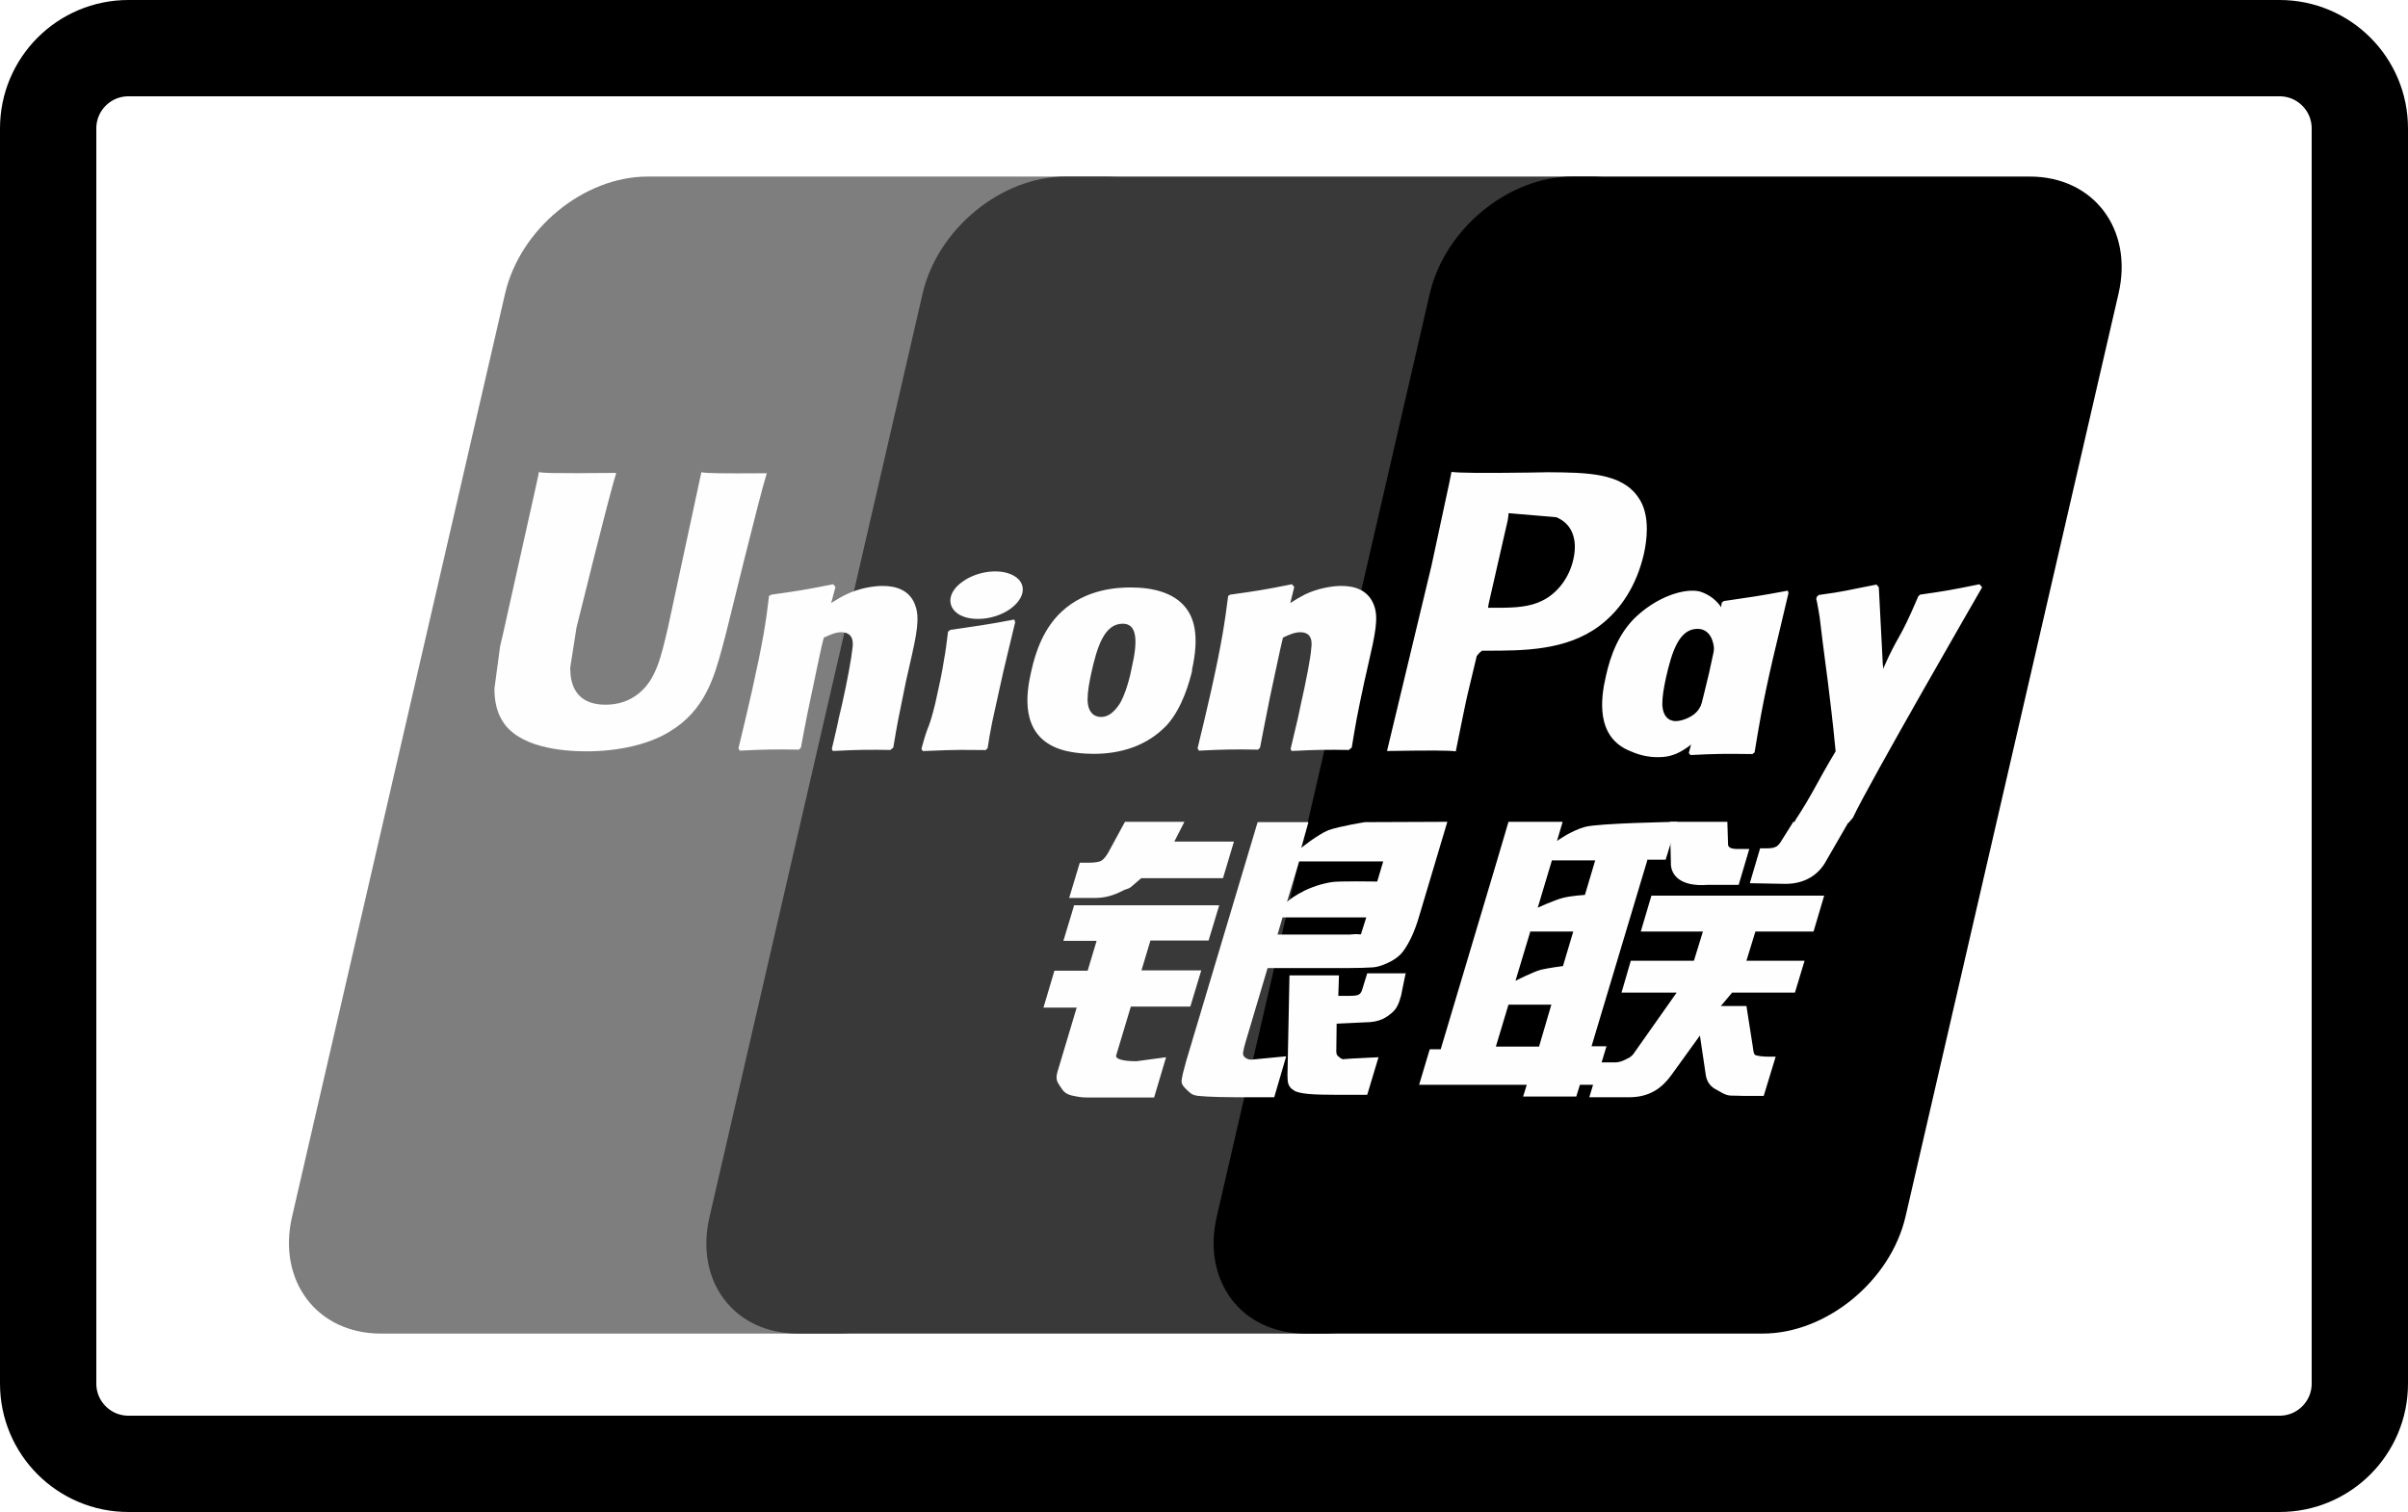
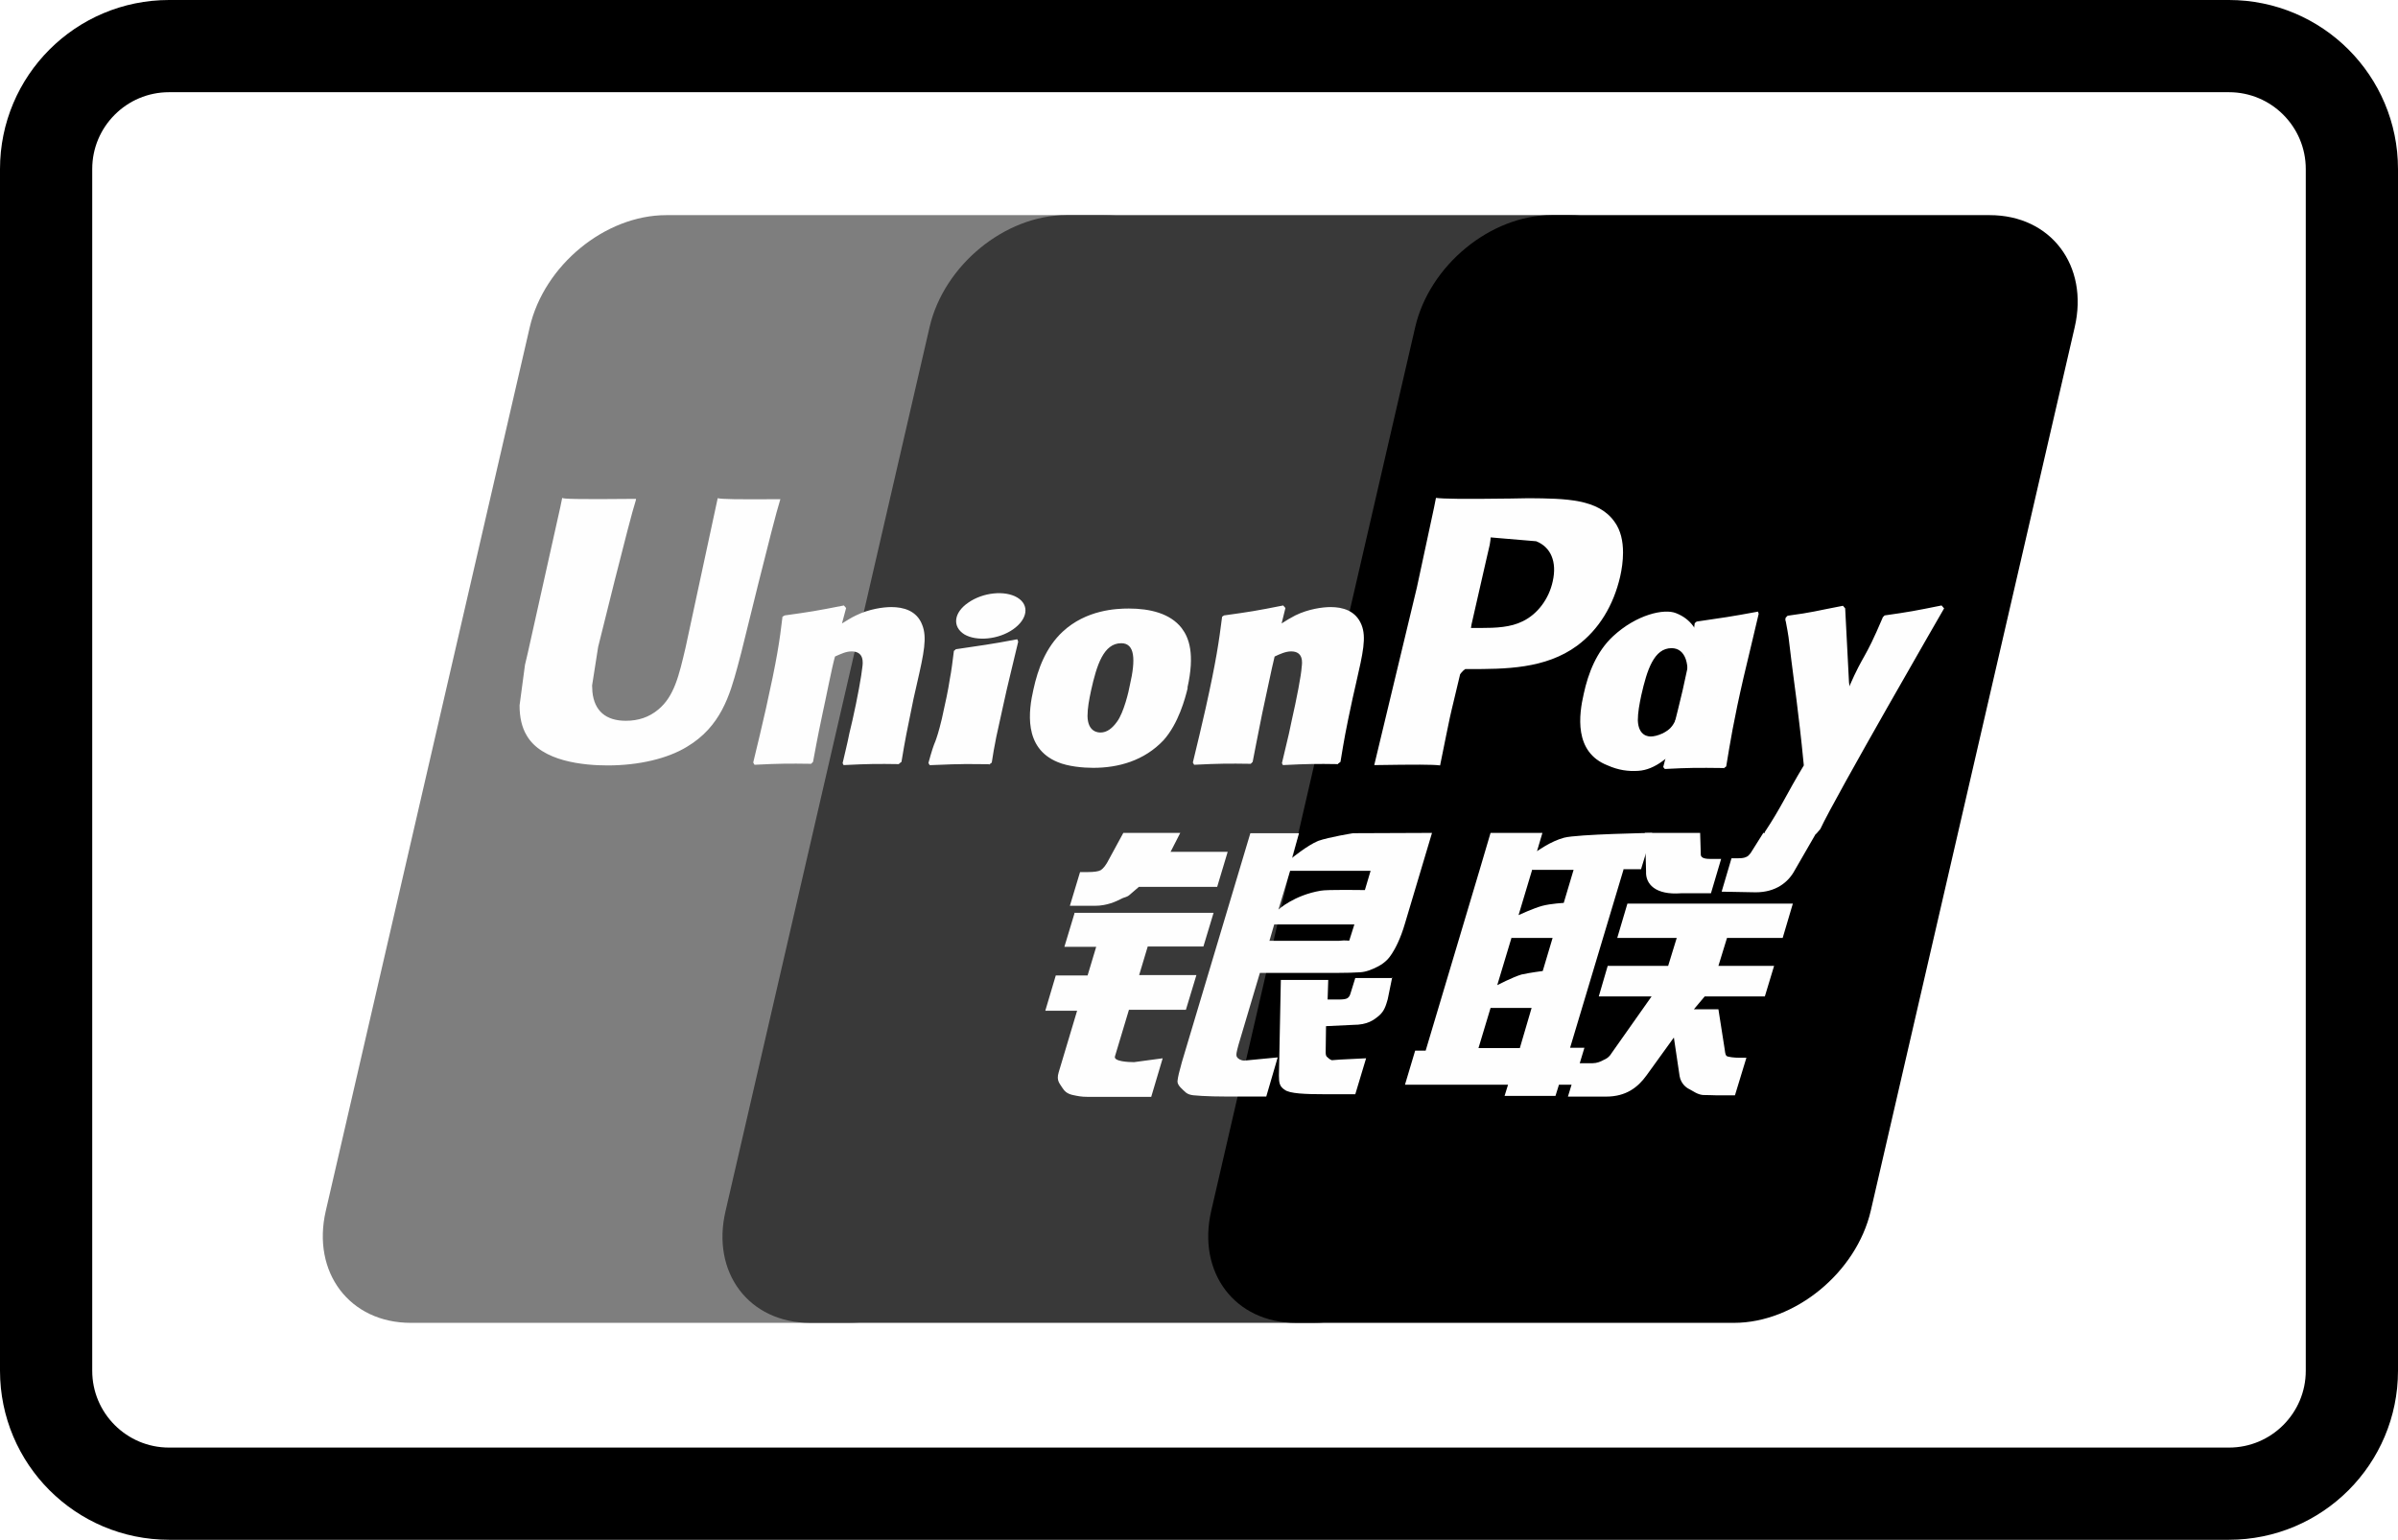
- <svg xmlns="http://www.w3.org/2000/svg" width="750" height="471" viewBox="0 0 750 471" id="svg2" version="1.1">
+ <svg xmlns="http://www.w3.org/2000/svg" width="780" height="501" viewBox="0 0 780 501" id="svg2" version="1.1">
  <defs id="defs26" />
-   <g fill="none" fill-rule="evenodd" id="g4">
-     <rect width="720" height="441" x="15" y="15" stroke="#393939" stroke-width="30" rx="25" id="rect6" style="stroke:#000000;stroke-opacity:1" />
-     <path fill="#7E7E7E" d="M201.81,55 L344.203,55 C364.072,55 376.49,71.406 371.833,91.47 L305.5,378.948 C300.844,399.012 280.871,415.418 261.002,415.418 L118.609,415.418 C98.74,415.418 86.322,399.012 90.978,378.948 L157.312,91.47 C161.968,71.302 181.837,55 201.706,55 L201.81,55 Z" id="path8" />
-     <path fill="#393939" d="M331.75,55 L495.565,55 C515.434,55 506.431,71.406 501.774,91.47 L435.441,378.948 C430.784,399.012 432.233,415.418 412.364,415.418 L248.549,415.418 C228.577,415.418 216.262,399.012 221.022,378.948 L287.356,91.47 C292.012,71.302 311.881,55 331.854,55 L331.75,55 Z" id="path10" />
-     <path fill="#000" d="M489.815,55 L632.209,55 C652.078,55 664.496,71.406 659.839,91.47 L593.506,378.948 C588.849,399.012 568.877,415.418 549.008,415.418 L406.614,415.418 C386.642,415.418 374.327,399.012 378.984,378.948 L445.317,91.47 C449.974,71.302 469.843,55 489.711,55 L489.815,55 Z" id="path12" />
-     <path fill="#FEFEFE" d="M465.905,326.015 L479.358,326.015 L483.187,312.952 L469.837,312.952 L465.905,326.015 L465.905,326.015 Z M476.667,290.067 L476.667,290.067 L472.01,305.533 C472.01,305.533 477.081,302.92 479.875,302.084 C482.669,301.457 486.808,300.935 486.808,300.935 L490.016,290.171 L476.564,290.171 L476.667,290.067 Z M483.394,267.913 L483.394,267.913 L478.944,282.752 C478.944,282.752 483.911,280.453 486.705,279.721 C489.499,278.99 493.638,278.781 493.638,278.781 L496.846,268.017 L483.497,268.017 L483.394,267.913 Z M513.093,267.913 L513.093,267.913 L495.708,325.91 L500.365,325.91 L496.743,337.927 L492.086,337.927 L490.948,341.585 L474.39,341.585 L475.529,337.927 L442,337.927 L445.311,326.851 L448.726,326.851 L466.319,267.913 L469.837,256 L486.705,256 L484.946,261.956 C484.946,261.956 489.396,258.717 493.742,257.567 C497.985,256.418 522.407,256 522.407,256 L518.785,267.808 L512.99,267.808 L513.093,267.913 Z" id="path14" />
-     <path fill="#FEFEFE" d="M520 256L538.006 256 538.213 262.792C538.11 263.942 539.041 264.464 541.214 264.464L544.836 264.464 541.525 275.646 531.797 275.646C523.415 276.273 520.207 272.615 520.414 268.54L520.103 256.104 520 256zM522.216 309.2L505.038 309.2 507.935 299.273 527.597 299.273 530.391 290.181 511.04 290.181 514.351 279 568.163 279 564.852 290.181 546.742 290.181 543.948 299.273 562.057 299.273 559.056 309.2 539.498 309.2 535.98 313.38 543.948 313.38 545.914 325.92C546.121 327.174 546.121 328.01 546.535 328.533 546.949 328.951 549.329 329.16 550.674 329.16L553.054 329.16 549.329 341.386 543.223 341.386C542.292 341.386 540.843 341.282 538.877 341.282 537.014 341.073 535.773 340.028 534.531 339.401 533.392 338.878 531.737 337.52 531.323 335.116L529.46 322.576 520.56 334.907C517.766 338.774 513.938 341.804 507.418 341.804L495 341.804 498.311 330.936 503.072 330.936C504.417 330.936 505.659 330.414 506.59 329.891 507.522 329.473 508.349 329.055 509.177 327.697L522.216 309.2 522.216 309.2zM334.314 282L379.743 282 376.431 292.972 358.322 292.972 355.528 302.273 374.155 302.273 370.74 313.559 352.216 313.559 347.663 328.711C347.146 330.383 352.113 330.592 353.872 330.592L363.186 329.338 359.46 341.878 338.556 341.878C336.901 341.878 335.659 341.669 333.796 341.251 332.037 340.833 331.209 339.997 330.485 338.848 329.76 337.594 328.518 336.653 329.346 333.936L335.348 313.872 325 313.872 328.415 302.377 338.763 302.377 341.557 293.077 331.209 293.077 334.521 282.104 334.314 282zM365.701 262.165L384.328 262.165 380.913 273.556 355.456 273.556 352.662 275.959C351.42 277.109 351.11 276.691 349.557 277.527 348.109 278.258 345.108 279.721 341.175 279.721L333 279.721 336.311 268.749 338.795 268.749C340.865 268.749 342.314 268.54 343.038 268.122 343.866 267.599 344.797 266.45 345.729 264.569L350.385 256 368.909 256 365.701 262.27 365.701 262.165zM400.809 280.975C400.809 280.975 405.879 276.273 414.572 274.81 416.538 274.392 428.956 274.601 428.956 274.601L430.819 268.331 404.638 268.331 400.809 281.08 400.809 280.975zM425.438 285.782L425.438 285.782 399.463 285.782 397.911 291.112 420.471 291.112C423.161 290.798 423.679 291.216 423.886 291.007L425.541 285.782 425.438 285.782zM391.702 256.104L391.702 256.104 407.535 256.104 405.259 264.151C405.259 264.151 410.226 260.075 413.744 258.612 417.263 257.358 425.127 256.104 425.127 256.104L450.791 256 441.995 285.469C440.546 290.485 438.787 293.724 437.752 295.292 436.821 296.755 435.683 298.113 433.406 299.367 431.233 300.517 429.267 301.248 427.404 301.353 425.748 301.457 423.058 301.562 419.539 301.562L394.807 301.562 387.873 324.865C387.252 327.164 386.942 328.313 387.356 328.94 387.666 329.463 388.598 330.09 389.736 330.09L400.602 329.045 396.876 341.794 384.665 341.794C380.733 341.794 377.939 341.689 375.973 341.585 374.11 341.376 372.144 341.585 370.798 340.54 369.66 339.495 367.901 338.136 368.004 336.778 368.108 335.524 368.625 333.434 369.453 330.508L391.702 256.104 391.702 256.104z" id="path16" />
-     <path fill="#FEFEFE" d="M437.84 303L436.391 310.106C435.771 312.3 435.253 313.972 433.597 315.435 431.838 316.898 429.872 318.466 425.112 318.466L416.316 318.884 416.212 326.826C416.109 329.02 416.73 328.811 417.04 329.229 417.454 329.647 417.764 329.752 418.178 329.961L420.972 329.752 429.355 329.334 425.836 341.038 416.212 341.038C409.486 341.038 404.415 340.829 402.863 339.575 401.207 338.53 401 337.276 401 334.977L401.621 303.836 417.04 303.836 416.833 310.21 420.558 310.21C421.8 310.21 422.732 310.106 423.249 309.792 423.766 309.479 424.077 308.956 424.284 308.225L425.836 303.209 437.944 303.209 437.84 303zM218.47 147C217.953 149.508 208.019 195.592 208.019 195.592 205.845 204.893 204.293 211.581 199.119 215.865 196.118 218.373 192.599 219.522 188.564 219.522 182.044 219.522 178.319 216.283 177.698 210.118L177.594 208.028C177.594 208.028 179.56 195.592 179.56 195.488 179.56 195.488 189.909 153.479 191.772 147.94 191.875 147.627 191.875 147.418 191.875 147.313 171.696 147.522 168.074 147.313 167.867 147 167.763 147.418 167.246 150.03 167.246 150.03L156.691 197.369 155.759 201.34 154 214.507C154 218.373 154.724 221.612 156.277 224.225 161.14 232.794 174.904 234.048 182.665 234.048 192.703 234.048 202.12 231.853 208.432 227.987 219.505 221.403 222.403 211.058 224.886 201.967L226.128 197.264C226.128 197.264 236.787 153.688 238.65 148.045 238.753 147.731 238.753 147.522 238.857 147.418 224.162 147.522 219.919 147.418 218.47 147.104L218.47 147zM277.499 233.623C270.359 233.518 267.772 233.518 259.389 233.936L259.079 233.309C259.803 230.07 260.631 226.935 261.252 223.695L262.287 219.306C263.839 212.514 265.288 204.467 265.495 202.064 265.702 200.601 266.116 196.943 261.976 196.943 260.217 196.943 258.458 197.779 256.595 198.615 255.56 202.273 253.594 212.514 252.559 217.112 250.49 226.935 250.386 228.084 249.455 232.891L248.834 233.518C241.487 233.414 238.9 233.414 230.414 233.832L230 233.1C231.449 227.248 232.794 221.396 234.139 215.544 237.658 199.765 238.589 193.704 239.521 185.657L240.245 185.239C248.524 184.09 250.49 183.776 259.493 182L260.217 182.836 258.872 187.852C260.424 186.911 261.873 185.971 263.425 185.239 267.668 183.149 272.325 182.522 274.912 182.522 278.844 182.522 283.191 183.672 284.95 188.27 286.606 192.345 285.571 197.361 283.294 207.289L282.156 212.305C279.879 223.382 279.465 225.367 278.223 232.891L277.396 233.518 277.499 233.623zM306.558 233.65C302.212 233.65 299.418 233.546 296.727 233.65 294.037 233.65 291.45 233.859 287.414 233.964L287.207 233.65 287 233.232C288.138 229.052 288.656 227.589 289.277 226.126 289.794 224.663 290.311 223.2 291.346 218.916 292.588 213.377 293.416 209.511 293.933 206.062 294.554 202.823 294.865 200.001 295.279 196.762L295.589 196.553 295.9 196.239C300.246 195.612 302.937 195.194 305.731 194.776 308.525 194.358 311.422 193.836 315.872 193L316.079 193.418 316.182 193.836C315.355 197.284 314.527 200.733 313.699 204.181 312.871 207.63 312.043 211.078 311.319 214.527 309.766 221.842 309.042 224.559 308.732 226.544 308.318 228.425 308.214 229.366 307.593 233.128L307.179 233.441 306.765 233.755 306.558 233.65zM352.499 207.975C352.189 209.856 350.533 216.858 348.36 219.784 346.808 221.978 345.048 223.337 342.979 223.337 342.358 223.337 338.839 223.337 338.736 218.007 338.736 215.395 339.253 212.678 339.874 209.752 341.737 201.287 344.014 194.286 349.705 194.286 354.155 194.286 354.466 199.511 352.499 207.975L352.499 207.975zM371.23 208.811L371.23 208.811C373.713 197.734 371.747 192.509 369.367 189.374 365.642 184.567 359.019 183 352.189 183 348.05 183 338.322 183.418 330.664 190.524 325.18 195.644 322.593 202.646 321.144 209.334 319.591 216.126 317.832 228.353 329.009 232.951 332.423 234.414 337.391 234.832 340.599 234.832 348.774 234.832 357.156 232.533 363.469 225.845 368.332 220.411 370.505 212.26 371.333 208.811L371.23 208.811zM545.662 234.891C536.969 234.787 534.486 234.787 526.517 235.205L526 234.578C528.173 226.322 530.346 217.962 532.313 209.602 534.796 198.734 535.417 194.136 536.245 187.762L536.866 187.239C545.455 185.985 547.835 185.672 556.838 184L557.045 184.731C555.389 191.628 553.837 198.421 552.181 205.213 548.87 219.53 547.732 226.845 546.49 234.369L545.662 234.996 545.662 234.891z" id="path18" />
-     <path fill="#FEFEFE" d="M533.16 209.374C532.746 211.15 531.09 218.256 528.917 221.182 527.468 223.272 523.95 224.631 521.984 224.631 521.363 224.631 517.948 224.631 517.741 219.406 517.741 216.793 518.258 214.076 518.879 211.15 520.742 202.895 523.018 195.893 528.71 195.893 533.16 195.893 535.126 201.014 533.16 209.478L533.16 209.374zM550.235 210.21L550.235 210.21C552.718 199.133 542.577 209.269 541.025 205.612 538.541 199.864 540.093 188.369 530.159 184.503 526.33 182.935 517.327 184.921 509.669 192.027 504.288 197.043 501.597 204.044 500.149 210.732 498.596 217.42 496.837 229.751 507.91 234.036 511.428 235.603 514.636 236.021 517.844 235.812 529.021 235.185 537.506 218.152 543.819 211.464 548.682 206.134 549.51 213.449 550.235 210.21L550.235 210.21zM420.292 233.623C413.152 233.518 410.668 233.518 402.286 233.936L401.975 233.309C402.7 230.07 403.528 226.935 404.252 223.695L405.183 219.306C406.736 212.514 408.288 204.467 408.391 202.064 408.598 200.601 409.012 196.943 404.976 196.943 403.217 196.943 401.355 197.779 399.595 198.615 398.664 202.273 396.594 212.514 395.559 217.112 393.593 226.935 393.386 228.084 392.455 232.891L391.834 233.518C384.487 233.414 381.9 233.414 373.414 233.832L373 233.1C374.449 227.248 375.794 221.396 377.139 215.544 380.658 199.765 381.486 193.704 382.521 185.657L383.141 185.239C391.42 184.09 393.49 183.776 402.389 182L403.114 182.836 401.872 187.852C403.321 186.911 404.873 185.971 406.322 185.239 410.565 183.149 415.221 182.522 417.808 182.522 421.741 182.522 425.984 183.672 427.846 188.27 429.502 192.345 428.364 197.361 426.087 207.289L424.949 212.305C422.569 223.382 422.258 225.367 421.016 232.891L420.189 233.518 420.292 233.623zM482.293 147.104L476.291 147.209C460.768 147.418 454.559 147.313 452.076 147 451.869 148.149 451.455 150.135 451.455 150.135 451.455 150.135 445.867 176.051 445.867 176.155 445.867 176.155 432.621 231.331 432 233.943 445.556 233.734 451.041 233.734 453.421 234.048 453.939 231.435 457.043 216.074 457.147 216.074 457.147 216.074 459.837 204.788 459.941 204.37 459.941 204.37 460.768 203.221 461.596 202.698L462.838 202.698C474.532 202.698 487.674 202.698 498.023 195.07 505.06 189.845 509.82 182.007 511.993 172.602 512.51 170.303 512.924 167.586 512.924 164.765 512.924 161.107 512.2 157.554 510.13 154.733 504.853 147.313 494.401 147.209 482.293 147.104L482.293 147.104zM490.054 174.17L490.054 174.17C488.813 179.917 485.087 184.829 480.327 187.128 476.395 189.113 471.634 189.322 466.667 189.322L463.459 189.322 463.666 188.068C463.666 188.068 469.565 162.152 469.565 162.257L469.772 160.898 469.875 159.853 472.255 160.062C472.255 160.062 484.466 161.107 484.673 161.107 489.433 162.988 491.503 167.795 490.054 174.17L490.054 174.17zM617.261 182.836L616.537 182C607.741 183.776 606.085 184.09 598.013 185.239L597.392 185.866C597.392 185.971 597.289 186.075 597.289 186.284L597.289 186.18C591.287 200.287 591.39 197.257 586.527 208.334 586.527 207.811 586.527 207.498 586.423 206.975L585.181 182.94 584.457 182.104C575.143 183.881 574.937 184.194 566.451 185.344L565.83 185.971C565.726 186.284 565.726 186.598 565.726 186.911L565.83 187.016C566.865 192.554 566.658 191.3 567.693 199.974 568.21 204.258 568.831 208.543 569.348 212.723 570.176 219.829 570.694 223.277 571.729 234.041 565.933 243.655 564.588 247.312 559 255.776L559.31 256.612C567.693 256.299 569.555 256.299 575.764 256.299L577.11 254.731C581.766 244.595 617.365 182.94 617.365 182.94L617.261 182.836zM314.544 189.758C319.304 186.414 319.925 181.816 315.889 179.413 311.853 177.009 304.713 177.741 299.952 181.085 295.192 184.324 294.675 188.922 298.711 191.43 302.643 193.729 309.783 193.102 314.544 189.758L314.544 189.758z" id="path20" />
-     <path fill="#FEFEFE" d="M575.735,256.104 L568.801,268.122 C566.628,272.197 562.489,275.332 556.073,275.332 L545,275.123 L548.208,264.255 L550.381,264.255 C551.519,264.255 552.347,264.151 552.968,263.837 C553.589,263.628 553.9,263.21 554.417,262.583 L558.556,256 L575.838,256 L575.735,256.104 Z" id="path22" />
+   <g id="g4" style="fill:none;fill-rule:evenodd" transform="translate(15,15)">
+     <path d="m 201.81,55 142.394,0 c 19.869,0 32.287,16.406 27.63,36.47 L 305.5,378.948 C 300.844,399.012 280.871,415.418 261.002,415.418 l -142.394,0 c -19.869,0 -32.287,-16.406 -27.63,-36.47 L 157.312,91.47 C 161.968,71.302 181.837,55 201.706,55 l 0.103,0 z" id="path8" style="fill:#7e7e7e" />
+     <path d="m 331.75,55 163.815,0 c 19.869,0 10.866,16.406 6.209,36.47 L 435.441,378.948 c -4.657,20.064 -3.208,36.47 -23.077,36.47 l -163.815,0 c -19.972,0 -32.287,-16.406 -27.527,-36.47 L 287.356,91.47 C 292.012,71.302 311.881,55 331.854,55 l -0.103,0 z" id="path10" style="fill:#393939" />
+     <path d="m 489.815,55 142.394,0 c 19.869,0 32.287,16.406 27.63,36.47 L 593.506,378.948 C 588.849,399.012 568.877,415.418 549.008,415.418 l -142.394,0 c -19.972,0 -32.287,-16.406 -27.63,-36.47 L 445.317,91.47 C 449.974,71.302 469.843,55 489.712,55 l 0.103,0 z" id="path12" style="fill:#000000" />
+     <path d="m 465.905,326.015 13.453,0 3.829,-13.062 -13.349,0 -3.932,13.062 0,0 z m 10.762,-35.948 0,0 -4.657,15.466 c 0,0 5.071,-2.612 7.865,-3.448 2.794,-0.627 6.933,-1.149 6.933,-1.149 l 3.208,-10.763 -13.453,0 0.103,-0.104 z m 6.726,-22.154 0,0 -4.45,14.839 c 0,0 4.967,-2.299 7.761,-3.03 2.794,-0.731 6.933,-0.94 6.933,-0.94 l 3.208,-10.763 -13.349,0 -0.103,-0.104 z m 29.7,0 0,0 -17.385,57.997 4.657,0 -3.622,12.017 -4.657,0 -1.138,3.657 -16.557,0 1.138,-3.657 -33.529,0 3.311,-11.077 3.415,0 17.592,-58.938 3.518,-11.913 16.868,0 -1.759,5.956 c 0,0 4.45,-3.239 8.796,-4.389 C 497.985,256.418 522.407,256 522.407,256 l -3.622,11.808 -5.795,0 0.103,0.104 z" id="path14" style="fill:#fefefe" />
+     <path d="m 520,256 18.006,0 0.207,6.792 c -0.103,1.149 0.828,1.672 3.001,1.672 l 3.622,0 -3.311,11.181 -9.727,0 c -8.382,0.627 -11.59,-3.03 -11.383,-7.106 L 520.103,256.104 520,256 Z m 2.216,53.2 -17.178,0 2.898,-9.927 19.662,0 2.794,-9.091 -19.351,0 3.311,-11.181 53.812,0 -3.311,11.181 -18.11,0 -2.794,9.091 18.11,0 -3.001,9.927 -19.558,0 -3.518,4.18 7.968,0 1.966,12.54 c 0.207,1.254 0.207,2.09 0.621,2.612 0.414,0.418 2.794,0.627 4.139,0.627 l 2.38,0 -3.725,12.226 -6.106,0 c -0.931,0 -2.38,-0.104 -4.346,-0.104 -1.863,-0.209 -3.105,-1.254 -4.346,-1.881 -1.138,-0.522 -2.794,-1.881 -3.208,-4.284 l -1.863,-12.54 -8.9,12.331 c -2.794,3.866 -6.623,6.897 -13.142,6.897 l -12.418,0 3.311,-10.868 4.76,0 c 1.345,0 2.587,-0.522 3.518,-1.045 0.931,-0.418 1.759,-0.836 2.587,-2.194 l 13.039,-18.496 0,0 z M 334.314,282 l 45.429,0 -3.311,10.972 -18.11,0 -2.794,9.3 18.627,0 -3.415,11.286 -18.524,0 -4.553,15.152 c -0.517,1.672 4.45,1.881 6.209,1.881 l 9.314,-1.254 -3.725,12.54 -20.904,0 c -1.656,0 -2.898,-0.209 -4.76,-0.627 -1.759,-0.418 -2.587,-1.254 -3.311,-2.403 -0.724,-1.254 -1.966,-2.194 -1.138,-4.911 l 6.002,-20.064 -10.348,0 3.415,-11.495 10.348,0 2.794,-9.3 -10.348,0 3.311,-10.972 L 334.314,282 Z m 31.387,-19.835 18.627,0 -3.415,11.39 -25.457,0 -2.794,2.403 c -1.242,1.149 -1.552,0.732 -3.105,1.567 -1.449,0.732 -4.45,2.194 -8.382,2.194 l -8.175,0 3.311,-10.972 2.484,0 c 2.07,0 3.518,-0.209 4.243,-0.627 0.828,-0.522 1.759,-1.672 2.691,-3.553 L 350.385,256 l 18.524,0 -3.208,6.27 0,-0.104 z m 35.108,18.81 c 0,0 5.071,-4.702 13.763,-6.165 1.966,-0.418 14.384,-0.209 14.384,-0.209 l 1.863,-6.27 -26.181,0 -3.829,12.749 0,-0.104 z m 24.629,4.807 0,0 -25.974,0 -1.552,5.329 22.559,0 c 2.691,-0.314 3.208,0.104 3.415,-0.104 l 1.656,-5.225 -0.103,0 z m -33.736,-29.678 0,0 15.833,0 -2.277,8.046 c 0,0 4.967,-4.075 8.486,-5.538 3.518,-1.254 11.383,-2.508 11.383,-2.508 L 450.791,256 l -8.796,29.469 c -1.449,5.016 -3.208,8.255 -4.243,9.823 -0.931,1.463 -2.07,2.821 -4.346,4.075 -2.173,1.149 -4.139,1.881 -6.002,1.985 -1.656,0.104 -4.346,0.209 -7.865,0.209 l -24.733,0 -6.933,23.303 c -0.621,2.299 -0.931,3.448 -0.517,4.075 0.31,0.522 1.242,1.149 2.38,1.149 l 10.866,-1.045 -3.725,12.749 -12.211,0 c -3.932,0 -6.726,-0.104 -8.693,-0.209 -1.863,-0.209 -3.829,0 -5.174,-1.045 -1.138,-1.045 -2.898,-2.403 -2.794,-3.762 0.103,-1.254 0.621,-3.344 1.449,-6.27 l 22.249,-74.403 0,0 z" id="path16" style="fill:#fefefe" />
+     <path d="m 437.84,303 -1.449,7.106 c -0.621,2.194 -1.138,3.866 -2.794,5.329 -1.759,1.463 -3.725,3.03 -8.486,3.03 l -8.796,0.418 -0.103,7.942 c -0.103,2.194 0.517,1.985 0.828,2.403 0.414,0.418 0.724,0.522 1.138,0.731 l 2.794,-0.209 8.382,-0.418 -3.518,11.704 -9.624,0 c -6.726,0 -11.797,-0.209 -13.349,-1.463 C 401.207,338.53 401,337.276 401,334.977 l 0.621,-31.141 15.419,0 -0.207,6.374 3.725,0 c 1.242,0 2.173,-0.104 2.691,-0.418 0.517,-0.314 0.828,-0.836 1.035,-1.567 l 1.552,-5.016 12.108,0 L 437.84,303 Z M 218.47,147 c -0.517,2.508 -10.452,48.592 -10.452,48.592 -2.173,9.3 -3.725,15.988 -8.9,20.273 -3.001,2.508 -6.519,3.657 -10.555,3.657 -6.519,0 -10.245,-3.239 -10.866,-9.405 l -0.103,-2.09 c 0,0 1.966,-12.435 1.966,-12.54 0,0 10.348,-42.009 12.211,-47.547 0.103,-0.313 0.103,-0.522 0.103,-0.627 -20.179,0.209 -23.801,0 -24.008,-0.314 -0.103,0.418 -0.621,3.03 -0.621,3.03 l -10.555,47.338 -0.931,3.971 L 154,214.507 c 0,3.866 0.724,7.106 2.277,9.718 4.864,8.569 18.627,9.823 26.388,9.823 10.038,0 19.455,-2.194 25.767,-6.061 11.073,-6.583 13.97,-16.929 16.454,-26.02 l 1.242,-4.702 c 0,0 10.659,-43.576 12.522,-49.219 0.103,-0.314 0.103,-0.522 0.207,-0.627 -14.695,0.104 -18.938,0 -20.386,-0.314 l 0,-0.104 z m 59.029,86.623 c -7.14,-0.104 -9.727,-0.104 -18.11,0.314 l -0.31,-0.627 c 0.724,-3.239 1.552,-6.374 2.173,-9.614 l 1.035,-4.389 c 1.552,-6.792 3.001,-14.839 3.208,-17.242 0.207,-1.463 0.621,-5.12 -3.518,-5.12 -1.759,0 -3.518,0.836 -5.381,1.672 -1.035,3.657 -3.001,13.898 -4.036,18.496 -2.07,9.823 -2.173,10.972 -3.105,15.779 l -0.621,0.627 c -7.347,-0.104 -9.934,-0.104 -18.42,0.314 L 230,233.1 c 1.449,-5.852 2.794,-11.704 4.139,-17.556 3.518,-15.779 4.45,-21.84 5.381,-29.887 l 0.724,-0.418 c 8.279,-1.149 10.245,-1.463 19.248,-3.239 l 0.724,0.836 -1.345,5.016 c 1.552,-0.94 3.001,-1.881 4.553,-2.612 4.243,-2.09 8.9,-2.717 11.487,-2.717 3.932,0 8.279,1.149 10.038,5.747 1.656,4.075 0.621,9.091 -1.656,19.019 l -1.138,5.016 c -2.277,11.077 -2.691,13.062 -3.932,20.586 l -0.828,0.627 0.103,0.104 z m 29.059,0.028 c -4.346,0 -7.14,-0.104 -9.831,0 -2.691,0 -5.278,0.209 -9.314,0.314 l -0.207,-0.314 -0.207,-0.418 c 1.138,-4.18 1.656,-5.643 2.277,-7.106 0.517,-1.463 1.035,-2.926 2.07,-7.21 1.242,-5.538 2.07,-9.405 2.587,-12.853 0.621,-3.239 0.931,-6.061 1.345,-9.3 l 0.31,-0.209 0.31,-0.313 c 4.346,-0.627 7.037,-1.045 9.831,-1.463 2.794,-0.418 5.692,-0.941 10.141,-1.776 l 0.207,0.418 0.103,0.418 c -0.828,3.448 -1.656,6.897 -2.484,10.345 -0.828,3.448 -1.656,6.897 -2.38,10.345 -1.552,7.315 -2.277,10.032 -2.587,12.017 -0.414,1.881 -0.517,2.821 -1.138,6.583 l -0.414,0.314 -0.414,0.314 -0.207,-0.104 z m 45.941,-25.675 c -0.31,1.881 -1.966,8.882 -4.139,11.808 -1.552,2.194 -3.311,3.553 -5.381,3.553 -0.621,0 -4.139,0 -4.243,-5.329 0,-2.612 0.517,-5.329 1.138,-8.255 1.863,-8.464 4.139,-15.466 9.831,-15.466 4.45,0 4.76,5.225 2.794,13.689 l 0,0 z m 18.731,0.836 0,0 c 2.484,-11.077 0.517,-16.302 -1.863,-19.437 C 365.642,184.567 359.019,183 352.189,183 c -4.139,0 -13.867,0.418 -21.525,7.524 -5.485,5.12 -8.072,12.122 -9.521,18.81 -1.552,6.792 -3.311,19.019 7.865,23.617 3.415,1.463 8.382,1.881 11.59,1.881 8.175,0 16.557,-2.299 22.87,-8.987 4.864,-5.434 7.037,-13.585 7.865,-17.033 l -0.103,0 z m 174.432,26.08 c -8.693,-0.104 -11.176,-0.104 -19.145,0.313 L 526,234.578 c 2.173,-8.255 4.346,-16.615 6.313,-24.975 2.484,-10.868 3.105,-15.466 3.932,-21.84 l 0.621,-0.522 c 8.589,-1.254 10.969,-1.567 19.972,-3.239 l 0.207,0.731 c -1.656,6.897 -3.208,13.689 -4.864,20.482 -3.311,14.316 -4.45,21.631 -5.692,29.155 l -0.828,0.627 0,-0.104 z" id="path18" style="fill:#fefefe" />
+     <path d="m 533.16,209.374 c -0.414,1.776 -2.07,8.882 -4.243,11.808 -1.449,2.09 -4.967,3.448 -6.933,3.448 -0.621,0 -4.036,0 -4.243,-5.225 0,-2.612 0.517,-5.329 1.138,-8.255 1.863,-8.255 4.139,-15.257 9.831,-15.257 4.45,0 6.416,5.12 4.45,13.585 l 0,-0.104 z m 17.075,0.836 0,0 c 2.484,-11.077 -7.658,-0.94 -9.21,-4.598 -2.484,-5.747 -0.931,-17.242 -10.866,-21.109 -3.829,-1.567 -12.832,0.418 -20.49,7.524 -5.381,5.016 -8.072,12.017 -9.521,18.705 -1.552,6.688 -3.311,19.019 7.761,23.303 3.518,1.567 6.726,1.985 9.934,1.776 11.176,-0.627 19.662,-17.66 25.974,-24.348 4.864,-5.329 5.692,1.985 6.416,-1.254 l 0,0 z m -129.943,23.413 c -7.14,-0.104 -9.624,-0.104 -18.006,0.314 l -0.31,-0.627 c 0.724,-3.239 1.552,-6.374 2.277,-9.614 l 0.931,-4.389 c 1.552,-6.792 3.105,-14.839 3.208,-17.242 0.207,-1.463 0.621,-5.12 -3.415,-5.12 -1.759,0 -3.622,0.836 -5.381,1.672 -0.931,3.657 -3.001,13.898 -4.036,18.496 -1.966,9.823 -2.173,10.972 -3.105,15.779 l -0.621,0.627 c -7.347,-0.104 -9.934,-0.104 -18.42,0.314 L 373,233.1 c 1.449,-5.852 2.794,-11.704 4.139,-17.556 3.518,-15.779 4.346,-21.84 5.381,-29.887 l 0.621,-0.418 c 8.279,-1.149 10.348,-1.463 19.248,-3.239 l 0.724,0.836 -1.242,5.016 c 1.449,-0.94 3.001,-1.881 4.45,-2.612 4.243,-2.09 8.9,-2.717 11.487,-2.717 3.932,0 8.175,1.149 10.038,5.747 1.656,4.075 0.517,9.091 -1.759,19.019 l -1.138,5.016 c -2.38,11.077 -2.691,13.062 -3.932,20.586 l -0.828,0.627 0.103,0.104 z m 62.001,-86.518 -6.002,0.104 c -15.523,0.209 -21.732,0.104 -24.215,-0.209 -0.207,1.149 -0.621,3.135 -0.621,3.135 0,0 -5.588,25.916 -5.588,26.02 0,0 -13.246,55.176 -13.867,57.788 13.556,-0.209 19.041,-0.209 21.421,0.104 0.517,-2.612 3.622,-17.974 3.725,-17.974 0,0 2.691,-11.286 2.794,-11.704 0,0 0.828,-1.149 1.656,-1.672 l 1.242,0 c 11.694,0 24.836,0 35.184,-7.628 7.037,-5.225 11.797,-13.062 13.97,-22.467 0.517,-2.299 0.931,-5.016 0.931,-7.837 0,-3.657 -0.724,-7.21 -2.794,-10.032 -5.278,-7.419 -15.73,-7.524 -27.837,-7.628 l 0,0 z m 7.761,27.065 0,0 c -1.242,5.747 -4.967,10.659 -9.727,12.958 -3.932,1.985 -8.693,2.194 -13.66,2.194 l -3.208,0 0.207,-1.254 c 0,0 5.899,-25.916 5.899,-25.811 l 0.207,-1.358 0.103,-1.045 2.38,0.209 c 0,0 12.211,1.045 12.418,1.045 4.76,1.881 6.83,6.688 5.381,13.062 l 0,0 z M 617.261,182.836 616.537,182 c -8.796,1.776 -10.452,2.09 -18.524,3.239 l -0.621,0.627 c 0,0.104 -0.103,0.209 -0.103,0.418 l 0,-0.104 c -6.002,14.107 -5.899,11.077 -10.762,22.154 0,-0.522 0,-0.836 -0.103,-1.358 l -1.242,-24.035 -0.724,-0.836 c -9.314,1.776 -9.521,2.09 -18.006,3.239 l -0.621,0.627 c -0.103,0.314 -0.103,0.627 -0.103,0.941 l 0.103,0.104 c 1.035,5.538 0.828,4.284 1.863,12.958 0.517,4.284 1.138,8.569 1.656,12.749 0.828,7.106 1.345,10.554 2.38,21.318 -5.795,9.614 -7.14,13.271 -12.729,21.736 l 0.31,0.836 c 8.382,-0.314 10.245,-0.314 16.454,-0.314 l 1.345,-1.567 c 4.657,-10.136 40.255,-71.791 40.255,-71.791 l -0.103,-0.104 z m -302.718,6.922 c 4.76,-3.344 5.381,-7.942 1.345,-10.345 -4.036,-2.403 -11.176,-1.672 -15.937,1.672 -4.76,3.239 -5.278,7.837 -1.242,10.345 3.932,2.299 11.073,1.672 15.833,-1.672 l 0,0 z" id="path20" style="fill:#fefefe" />
+     <path d="m 575.735,256.104 -6.933,12.017 c -2.173,4.075 -6.313,7.21 -12.729,7.21 L 545,275.123 l 3.208,-10.868 2.173,0 c 1.138,0 1.966,-0.104 2.587,-0.418 0.621,-0.209 0.931,-0.627 1.449,-1.254 L 558.556,256 l 17.282,0 -0.103,0.104 z" id="path22" style="fill:#fefefe" />
+     <g id="Page-1" style="fill:none;fill-rule:evenodd;stroke:none;stroke-width:1" transform="translate(-15,-15)">
+       <rect style="stroke:#000000;stroke-width:30;stroke-opacity:1" rx="40" height="471" width="750" y="15" x="15" id="Rectangle-1" />
+     </g>
  </g>
</svg>
